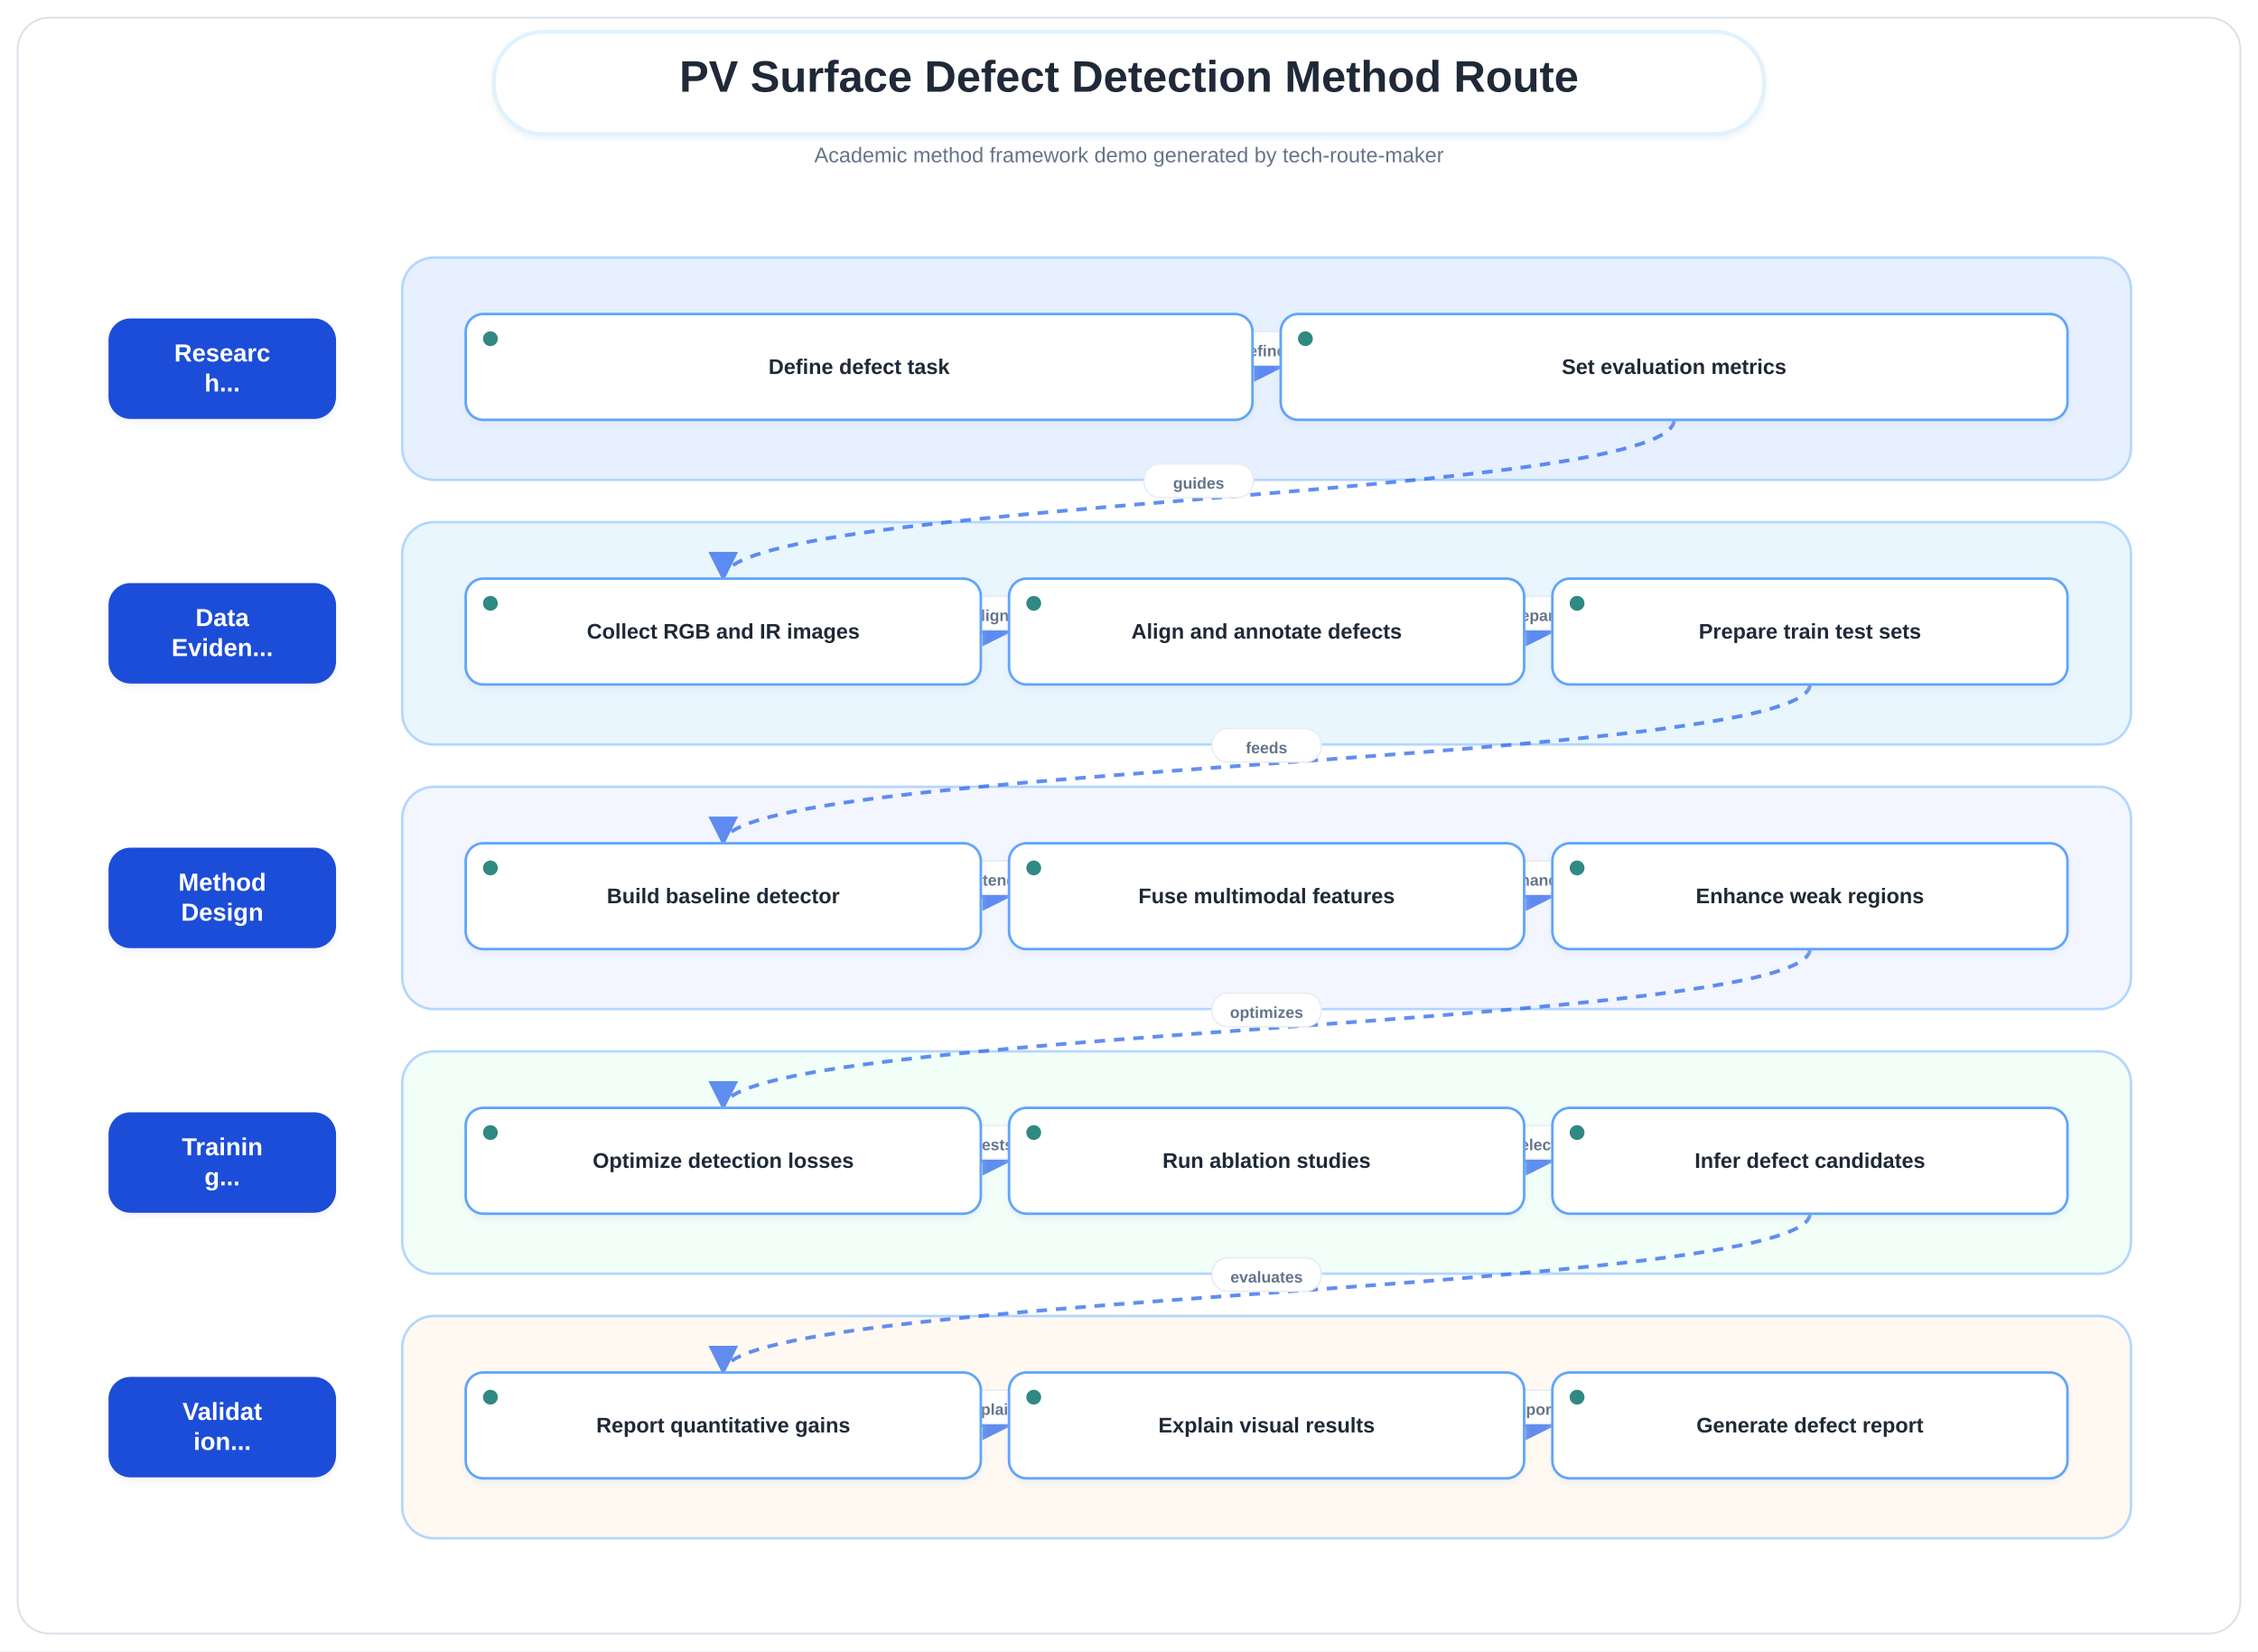
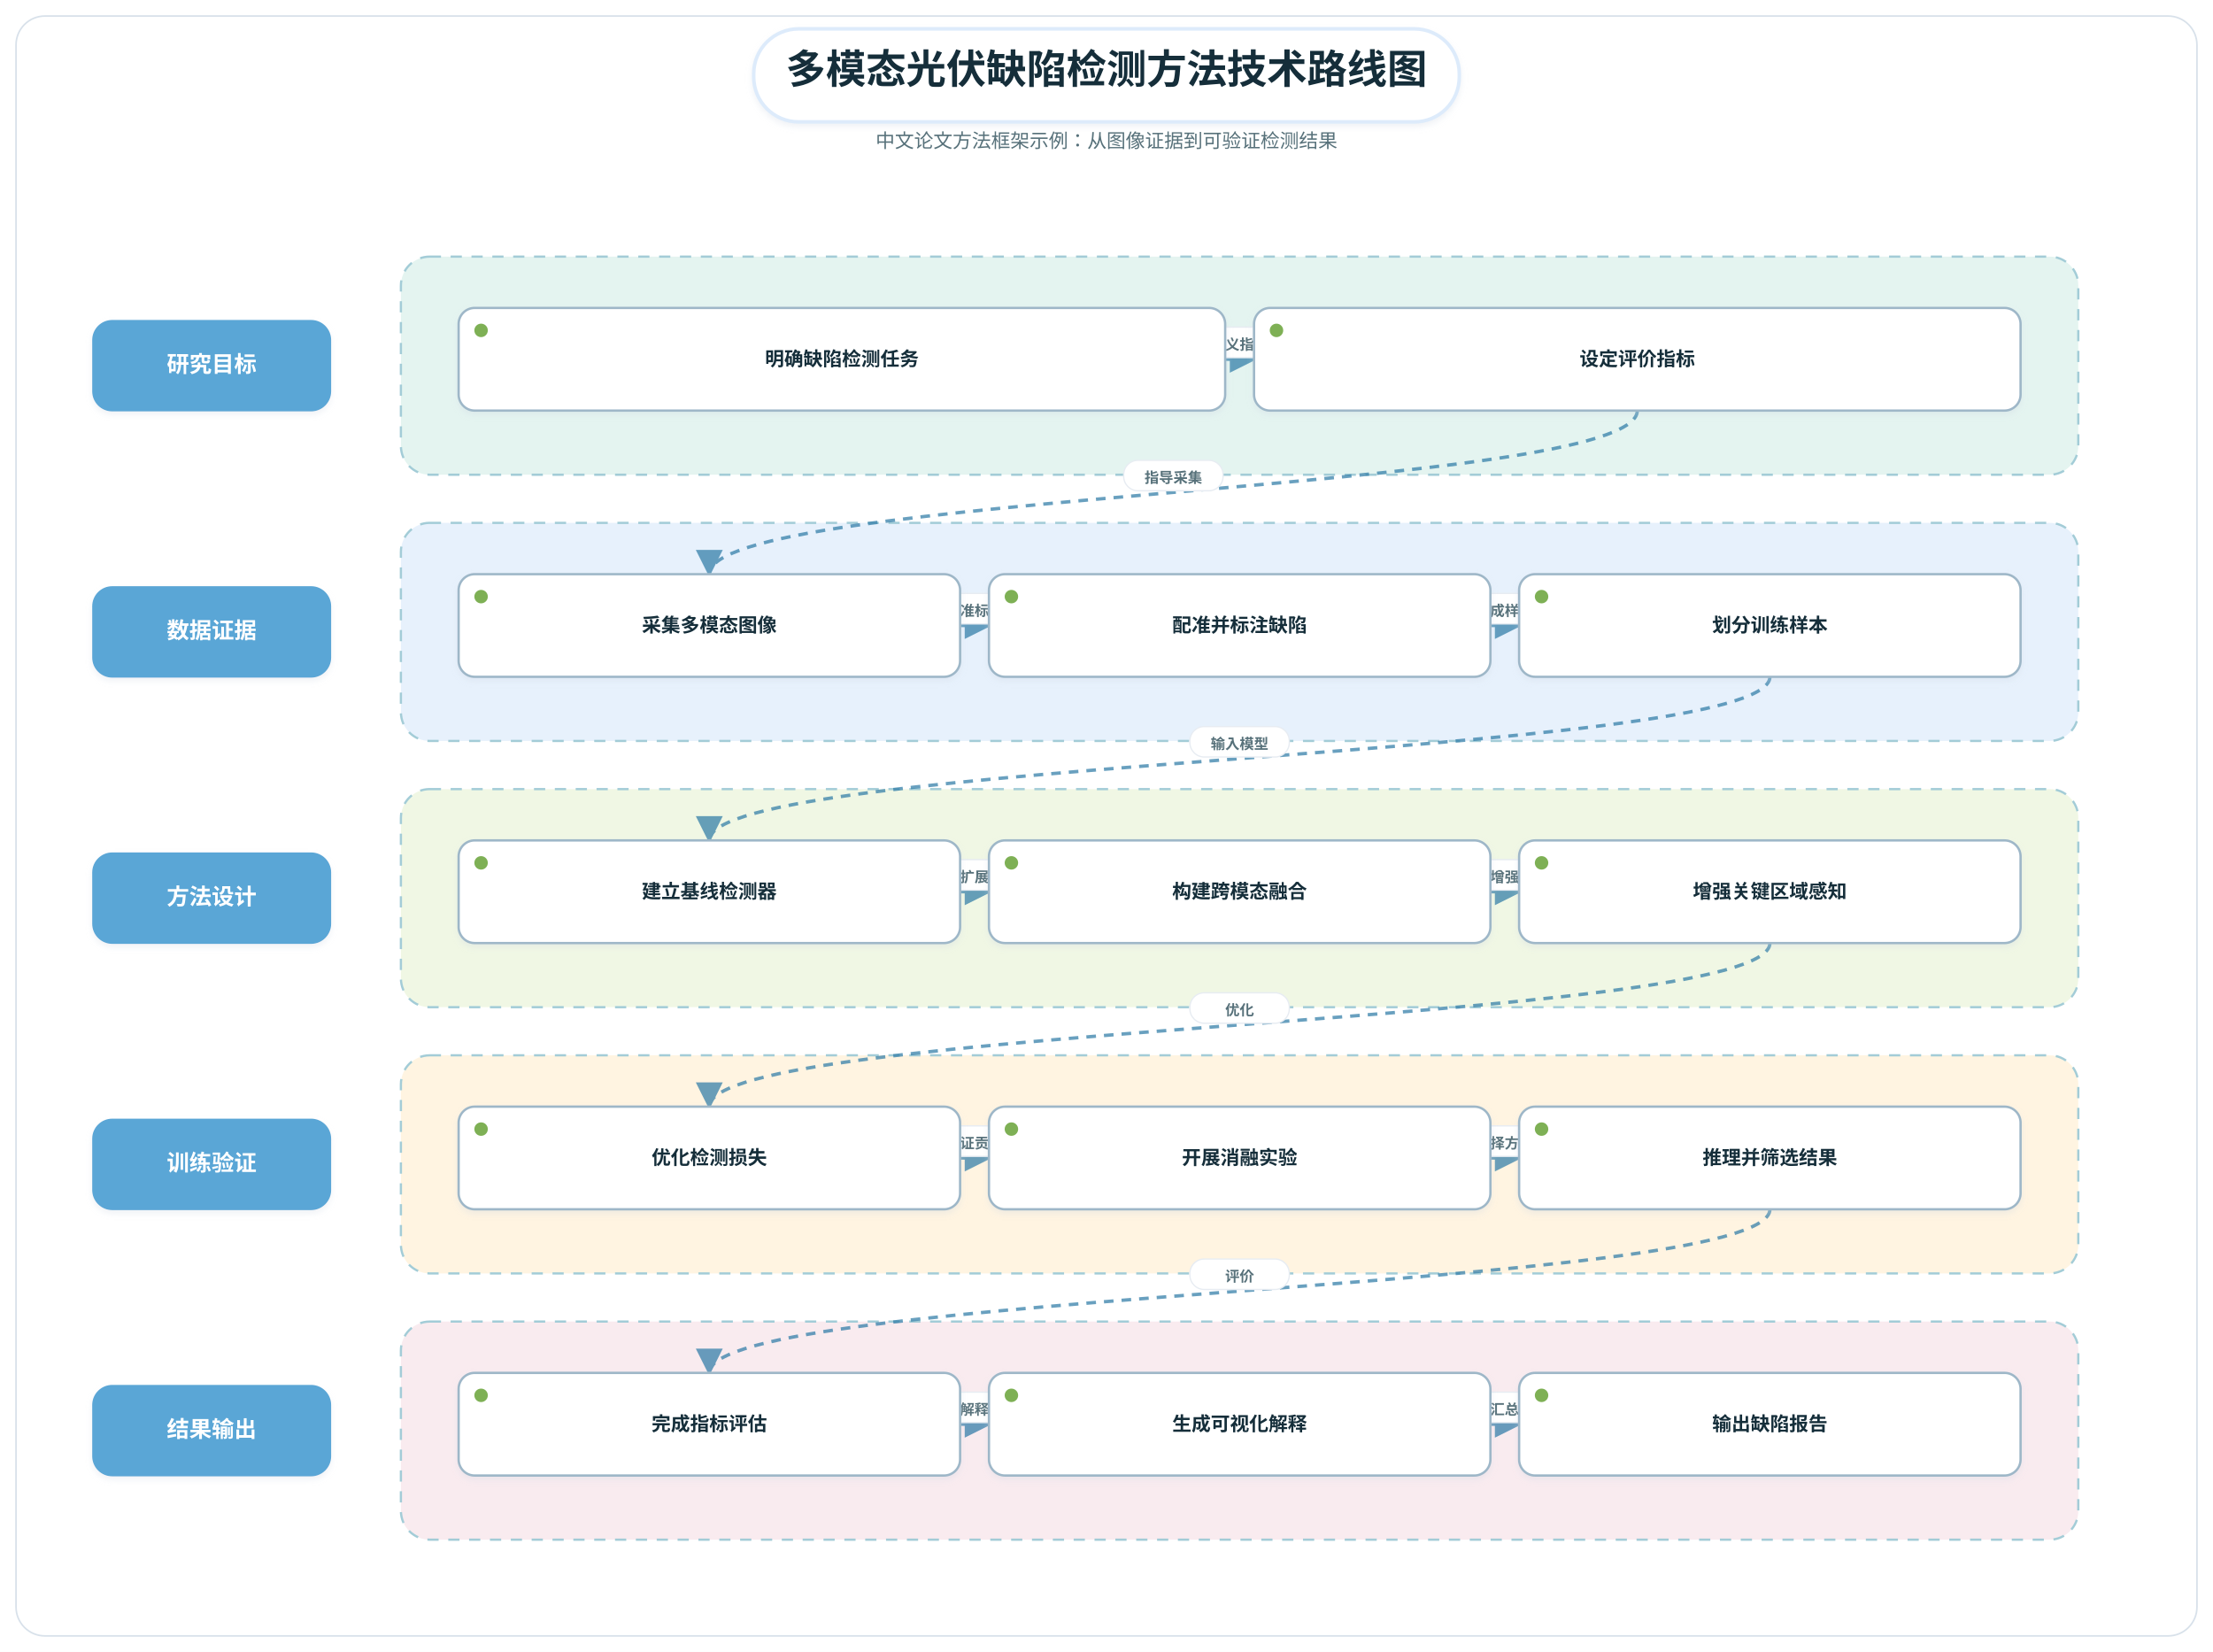
- <svg xmlns="http://www.w3.org/2000/svg" width="1280" height="936" viewBox="0 0 1280 936">
+ <svg xmlns="http://www.w3.org/2000/svg" width="1380" height="1030" viewBox="0 0 1380 1030">
  <defs>
    <marker id="arrow" viewBox="0 0 10 10" refX="9" refY="5" markerWidth="8" markerHeight="8" orient="auto-start-reverse">
-       <path d="M 0 0 L 10 5 L 0 10 z" fill="#2563EB" />
+       <path d="M 0 0 L 10 5 L 0 10 z" fill="#2F7CA6" />
    </marker>
    <filter id="softShadow" x="-20%" y="-20%" width="140%" height="140%">
      <feDropShadow dx="0" dy="2" stdDeviation="2" flood-color="#CBD5E1" flood-opacity="0.32" />
    </filter>
  </defs>
  <rect width="100%" height="100%" fill="#FFFFFF" />
-   <rect x="10.0" y="10.0" width="1260.0" height="916.0" rx="18" fill="none" stroke="#D8E1EA" stroke-width="1.0" />
-   <rect x="280.0" y="18.0" width="720.0" height="58.0" rx="28" fill="#FFFFFF" stroke="#E0F2FE" stroke-width="2.2" filter="url(#softShadow)" />
-   <text x="640.0" y="52.0" text-anchor="middle" font-size="25" font-family="Arial, Helvetica, sans-serif" font-weight="700" fill="#1F2937">PV Surface Defect Detection Method Route</text>
-   <text x="640.0" y="92.0" text-anchor="middle" font-size="12" font-family="Arial, Helvetica, sans-serif" font-weight="400" fill="#64748B">Academic method framework demo generated by tech-route-maker</text>
-   <rect x="228.0" y="146.0" width="980.0" height="126.0" rx="18" fill="#DBEAFE" stroke="#93C5FD" stroke-width="1.4" opacity="0.70" />
-   <rect x="62.0" y="181.0" width="128.0" height="56.0" rx="12" fill="#1D4ED8" stroke="#1D4ED8" stroke-width="1.0" filter="url(#softShadow)" />
-   <text x="126.0" y="204.9" text-anchor="middle" font-size="14" font-family="Arial, Helvetica, sans-serif" font-weight="700" fill="#FFFFFF">Researc</text>
-   <text x="126.0" y="221.9" text-anchor="middle" font-size="14" font-family="Arial, Helvetica, sans-serif" font-weight="700" fill="#FFFFFF">h...</text>
-   <rect x="228.0" y="296.0" width="980.0" height="126.0" rx="18" fill="#E0F2FE" stroke="#93C5FD" stroke-width="1.4" opacity="0.70" />
-   <rect x="62.0" y="331.0" width="128.0" height="56.0" rx="12" fill="#1D4ED8" stroke="#1D4ED8" stroke-width="1.0" filter="url(#softShadow)" />
-   <text x="126.0" y="354.9" text-anchor="middle" font-size="14" font-family="Arial, Helvetica, sans-serif" font-weight="700" fill="#FFFFFF">Data</text>
-   <text x="126.0" y="371.9" text-anchor="middle" font-size="14" font-family="Arial, Helvetica, sans-serif" font-weight="700" fill="#FFFFFF">Eviden...</text>
-   <rect x="228.0" y="446.0" width="980.0" height="126.0" rx="18" fill="#EEF2FF" stroke="#93C5FD" stroke-width="1.4" opacity="0.70" />
-   <rect x="62.0" y="481.0" width="128.0" height="56.0" rx="12" fill="#1D4ED8" stroke="#1D4ED8" stroke-width="1.0" filter="url(#softShadow)" />
-   <text x="126.0" y="504.9" text-anchor="middle" font-size="14" font-family="Arial, Helvetica, sans-serif" font-weight="700" fill="#FFFFFF">Method</text>
-   <text x="126.0" y="521.9" text-anchor="middle" font-size="14" font-family="Arial, Helvetica, sans-serif" font-weight="700" fill="#FFFFFF">Design</text>
-   <rect x="228.0" y="596.0" width="980.0" height="126.0" rx="18" fill="#ECFDF5" stroke="#93C5FD" stroke-width="1.4" opacity="0.70" />
-   <rect x="62.0" y="631.0" width="128.0" height="56.0" rx="12" fill="#1D4ED8" stroke="#1D4ED8" stroke-width="1.0" filter="url(#softShadow)" />
-   <text x="126.0" y="654.9" text-anchor="middle" font-size="14" font-family="Arial, Helvetica, sans-serif" font-weight="700" fill="#FFFFFF">Trainin</text>
-   <text x="126.0" y="671.9" text-anchor="middle" font-size="14" font-family="Arial, Helvetica, sans-serif" font-weight="700" fill="#FFFFFF">g...</text>
-   <rect x="228.0" y="746.0" width="980.0" height="126.0" rx="18" fill="#FFF7ED" stroke="#93C5FD" stroke-width="1.4" opacity="0.70" />
-   <rect x="62.0" y="781.0" width="128.0" height="56.0" rx="12" fill="#1D4ED8" stroke="#1D4ED8" stroke-width="1.0" filter="url(#softShadow)" />
-   <text x="126.0" y="804.9" text-anchor="middle" font-size="14" font-family="Arial, Helvetica, sans-serif" font-weight="700" fill="#FFFFFF">Validat</text>
-   <text x="126.0" y="821.9" text-anchor="middle" font-size="14" font-family="Arial, Helvetica, sans-serif" font-weight="700" fill="#FFFFFF">ion...</text>
-   <path d="M 710.0 208.0 C 718.0 208.0, 718.0 208.0, 726.0 208.0" fill="none" stroke="#2563EB" stroke-width="2.1" marker-end="url(#arrow)" opacity="0.72" />
-   <rect x="687.0" y="188.0" width="62.0" height="19.0" rx="9" fill="#FFFFFF" stroke="#E7ECF2" stroke-width="0.8" />
-   <text x="718.0" y="202.0" text-anchor="middle" font-size="9" font-family="Arial, Helvetica, sans-serif" font-weight="600" fill="#64748B">defines</text>
-   <path d="M 949.0 238.0 C 949.0 283.0, 410.0 283.0, 410.0 328.0" fill="none" stroke="#2563EB" stroke-width="2.1" marker-end="url(#arrow)" opacity="0.72" stroke-dasharray="6 5" />
-   <rect x="648.5" y="263.0" width="62.0" height="19.0" rx="9" fill="#FFFFFF" stroke="#E7ECF2" stroke-width="0.8" />
-   <text x="679.5" y="277.0" text-anchor="middle" font-size="9" font-family="Arial, Helvetica, sans-serif" font-weight="600" fill="#64748B">guides</text>
-   <path d="M 556.0 358.0 C 564.0 358.0, 564.0 358.0, 572.0 358.0" fill="none" stroke="#2563EB" stroke-width="2.1" marker-end="url(#arrow)" opacity="0.72" />
-   <rect x="533.0" y="338.0" width="62.0" height="19.0" rx="9" fill="#FFFFFF" stroke="#E7ECF2" stroke-width="0.8" />
-   <text x="564.0" y="352.0" text-anchor="middle" font-size="9" font-family="Arial, Helvetica, sans-serif" font-weight="600" fill="#64748B">aligns</text>
-   <path d="M 864.0 358.0 C 872.0 358.0, 872.0 358.0, 880.0 358.0" fill="none" stroke="#2563EB" stroke-width="2.1" marker-end="url(#arrow)" opacity="0.72" />
-   <rect x="841.0" y="338.0" width="62.0" height="19.0" rx="9" fill="#FFFFFF" stroke="#E7ECF2" stroke-width="0.8" />
-   <text x="872.0" y="352.0" text-anchor="middle" font-size="9" font-family="Arial, Helvetica, sans-serif" font-weight="600" fill="#64748B">prepares</text>
-   <path d="M 1026.0 388.0 C 1026.0 433.0, 410.0 433.0, 410.0 478.0" fill="none" stroke="#2563EB" stroke-width="2.1" marker-end="url(#arrow)" opacity="0.72" stroke-dasharray="6 5" />
-   <rect x="687.0" y="413.0" width="62.0" height="19.0" rx="9" fill="#FFFFFF" stroke="#E7ECF2" stroke-width="0.8" />
-   <text x="718.0" y="427.0" text-anchor="middle" font-size="9" font-family="Arial, Helvetica, sans-serif" font-weight="600" fill="#64748B">feeds</text>
-   <path d="M 556.0 508.0 C 564.0 508.0, 564.0 508.0, 572.0 508.0" fill="none" stroke="#2563EB" stroke-width="2.1" marker-end="url(#arrow)" opacity="0.72" />
-   <rect x="533.0" y="488.0" width="62.0" height="19.0" rx="9" fill="#FFFFFF" stroke="#E7ECF2" stroke-width="0.8" />
-   <text x="564.0" y="502.0" text-anchor="middle" font-size="9" font-family="Arial, Helvetica, sans-serif" font-weight="600" fill="#64748B">extends</text>
-   <path d="M 864.0 508.0 C 872.0 508.0, 872.0 508.0, 880.0 508.0" fill="none" stroke="#2563EB" stroke-width="2.1" marker-end="url(#arrow)" opacity="0.72" />
-   <rect x="841.0" y="488.0" width="62.0" height="19.0" rx="9" fill="#FFFFFF" stroke="#E7ECF2" stroke-width="0.8" />
-   <text x="872.0" y="502.0" text-anchor="middle" font-size="9" font-family="Arial, Helvetica, sans-serif" font-weight="600" fill="#64748B">enhances</text>
-   <path d="M 1026.0 538.0 C 1026.0 583.0, 410.0 583.0, 410.0 628.0" fill="none" stroke="#2563EB" stroke-width="2.1" marker-end="url(#arrow)" opacity="0.72" stroke-dasharray="6 5" />
-   <rect x="687.0" y="563.0" width="62.0" height="19.0" rx="9" fill="#FFFFFF" stroke="#E7ECF2" stroke-width="0.8" />
-   <text x="718.0" y="577.0" text-anchor="middle" font-size="9" font-family="Arial, Helvetica, sans-serif" font-weight="600" fill="#64748B">optimizes</text>
-   <path d="M 556.0 658.0 C 564.0 658.0, 564.0 658.0, 572.0 658.0" fill="none" stroke="#2563EB" stroke-width="2.1" marker-end="url(#arrow)" opacity="0.72" />
-   <rect x="533.0" y="638.0" width="62.0" height="19.0" rx="9" fill="#FFFFFF" stroke="#E7ECF2" stroke-width="0.8" />
-   <text x="564.0" y="652.0" text-anchor="middle" font-size="9" font-family="Arial, Helvetica, sans-serif" font-weight="600" fill="#64748B">tests</text>
-   <path d="M 864.0 658.0 C 872.0 658.0, 872.0 658.0, 880.0 658.0" fill="none" stroke="#2563EB" stroke-width="2.1" marker-end="url(#arrow)" opacity="0.72" />
-   <rect x="841.0" y="638.0" width="62.0" height="19.0" rx="9" fill="#FFFFFF" stroke="#E7ECF2" stroke-width="0.8" />
-   <text x="872.0" y="652.0" text-anchor="middle" font-size="9" font-family="Arial, Helvetica, sans-serif" font-weight="600" fill="#64748B">selects</text>
-   <path d="M 1026.0 688.0 C 1026.0 733.0, 410.0 733.0, 410.0 778.0" fill="none" stroke="#2563EB" stroke-width="2.1" marker-end="url(#arrow)" opacity="0.72" stroke-dasharray="6 5" />
-   <rect x="687.0" y="713.0" width="62.0" height="19.0" rx="9" fill="#FFFFFF" stroke="#E7ECF2" stroke-width="0.8" />
-   <text x="718.0" y="727.0" text-anchor="middle" font-size="9" font-family="Arial, Helvetica, sans-serif" font-weight="600" fill="#64748B">evaluates</text>
-   <path d="M 556.0 808.0 C 564.0 808.0, 564.0 808.0, 572.0 808.0" fill="none" stroke="#2563EB" stroke-width="2.1" marker-end="url(#arrow)" opacity="0.72" />
-   <rect x="533.0" y="788.0" width="62.0" height="19.0" rx="9" fill="#FFFFFF" stroke="#E7ECF2" stroke-width="0.8" />
-   <text x="564.0" y="802.0" text-anchor="middle" font-size="9" font-family="Arial, Helvetica, sans-serif" font-weight="600" fill="#64748B">explains</text>
-   <path d="M 864.0 808.0 C 872.0 808.0, 872.0 808.0, 880.0 808.0" fill="none" stroke="#2563EB" stroke-width="2.1" marker-end="url(#arrow)" opacity="0.72" />
-   <rect x="841.0" y="788.0" width="62.0" height="19.0" rx="9" fill="#FFFFFF" stroke="#E7ECF2" stroke-width="0.8" />
-   <text x="872.0" y="802.0" text-anchor="middle" font-size="9" font-family="Arial, Helvetica, sans-serif" font-weight="600" fill="#64748B">reports</text>
+   <rect x="10.0" y="10.0" width="1360.0" height="1010.0" rx="18" fill="none" stroke="#D8E1EA" stroke-width="1.0" />
+   <rect x="470.0" y="18.0" width="440.0" height="58.0" rx="28" fill="#FFFFFF" stroke="#DDEBFB" stroke-width="2.2" filter="url(#softShadow)" />
+   <text x="690.0" y="52.0" text-anchor="middle" font-size="25" font-family="Arial, Helvetica, sans-serif" font-weight="700" fill="#152E3A">多模态光伏缺陷检测方法技术路线图</text>
+   <text x="690.0" y="92.0" text-anchor="middle" font-size="12" font-family="Arial, Helvetica, sans-serif" font-weight="400" fill="#57717A">中文论文方法框架示例：从图像证据到可验证检测结果</text>
+   <rect x="250.0" y="160.0" width="1046.0" height="136.0" rx="18" fill="#D8F0EA" stroke="#7CB7C6" stroke-width="1.4" stroke-dasharray="7 6" opacity="0.70" />
+   <rect x="58.0" y="200.0" width="148.0" height="56.0" rx="12" fill="#5AA6D6" stroke="#5AA6D6" stroke-width="1.0" filter="url(#softShadow)" />
+   <text x="132.0" y="232.0" text-anchor="middle" font-size="14" font-family="Arial, Helvetica, sans-serif" font-weight="700" fill="#FFFFFF">研究目标</text>
+   <rect x="250.0" y="326.0" width="1046.0" height="136.0" rx="18" fill="#DDEBFB" stroke="#7CB7C6" stroke-width="1.4" stroke-dasharray="7 6" opacity="0.70" />
+   <rect x="58.0" y="366.0" width="148.0" height="56.0" rx="12" fill="#5AA6D6" stroke="#5AA6D6" stroke-width="1.0" filter="url(#softShadow)" />
+   <text x="132.0" y="398.0" text-anchor="middle" font-size="14" font-family="Arial, Helvetica, sans-serif" font-weight="700" fill="#FFFFFF">数据证据</text>
+   <rect x="250.0" y="492.0" width="1046.0" height="136.0" rx="18" fill="#EAF4D9" stroke="#7CB7C6" stroke-width="1.4" stroke-dasharray="7 6" opacity="0.70" />
+   <rect x="58.0" y="532.0" width="148.0" height="56.0" rx="12" fill="#5AA6D6" stroke="#5AA6D6" stroke-width="1.0" filter="url(#softShadow)" />
+   <text x="132.0" y="564.0" text-anchor="middle" font-size="14" font-family="Arial, Helvetica, sans-serif" font-weight="700" fill="#FFFFFF">方法设计</text>
+   <rect x="250.0" y="658.0" width="1046.0" height="136.0" rx="18" fill="#FFF0D4" stroke="#7CB7C6" stroke-width="1.4" stroke-dasharray="7 6" opacity="0.70" />
+   <rect x="58.0" y="698.0" width="148.0" height="56.0" rx="12" fill="#5AA6D6" stroke="#5AA6D6" stroke-width="1.0" filter="url(#softShadow)" />
+   <text x="132.0" y="730.0" text-anchor="middle" font-size="14" font-family="Arial, Helvetica, sans-serif" font-weight="700" fill="#FFFFFF">训练验证</text>
+   <rect x="250.0" y="824.0" width="1046.0" height="136.0" rx="18" fill="#F6E2E8" stroke="#7CB7C6" stroke-width="1.4" stroke-dasharray="7 6" opacity="0.70" />
+   <rect x="58.0" y="864.0" width="148.0" height="56.0" rx="12" fill="#5AA6D6" stroke="#5AA6D6" stroke-width="1.0" filter="url(#softShadow)" />
+   <text x="132.0" y="896.0" text-anchor="middle" font-size="14" font-family="Arial, Helvetica, sans-serif" font-weight="700" fill="#FFFFFF">结果输出</text>
+   <path d="M 764.0 224.0 C 773.0 224.0, 773.0 224.0, 782.0 224.0" fill="none" stroke="#2F7CA6" stroke-width="2.1" marker-end="url(#arrow)" opacity="0.72" />
+   <rect x="742.0" y="204.0" width="62.0" height="19.0" rx="9" fill="#FFFFFF" stroke="#E7ECF2" stroke-width="0.8" />
+   <text x="773.0" y="218.0" text-anchor="middle" font-size="9" font-family="Arial, Helvetica, sans-serif" font-weight="600" fill="#57717A">定义指标</text>
+   <path d="M 1021.0 256.0 C 1021.0 307.0, 442.3 307.0, 442.3 358.0" fill="none" stroke="#2F7CA6" stroke-width="2.1" marker-end="url(#arrow)" opacity="0.72" stroke-dasharray="6 5" />
+   <rect x="700.7" y="287.0" width="62.0" height="19.0" rx="9" fill="#FFFFFF" stroke="#E7ECF2" stroke-width="0.8" />
+   <text x="731.7" y="301.0" text-anchor="middle" font-size="9" font-family="Arial, Helvetica, sans-serif" font-weight="600" fill="#57717A">指导采集</text>
+   <path d="M 598.7 390.0 C 607.7 390.0, 607.7 390.0, 616.7 390.0" fill="none" stroke="#2F7CA6" stroke-width="2.1" marker-end="url(#arrow)" opacity="0.72" />
+   <rect x="576.7" y="370.0" width="62.0" height="19.0" rx="9" fill="#FFFFFF" stroke="#E7ECF2" stroke-width="0.8" />
+   <text x="607.7" y="384.0" text-anchor="middle" font-size="9" font-family="Arial, Helvetica, sans-serif" font-weight="600" fill="#57717A">配准标注</text>
+   <path d="M 929.3 390.0 C 938.3 390.0, 938.3 390.0, 947.3 390.0" fill="none" stroke="#2F7CA6" stroke-width="2.1" marker-end="url(#arrow)" opacity="0.72" />
+   <rect x="907.3" y="370.0" width="62.0" height="19.0" rx="9" fill="#FFFFFF" stroke="#E7ECF2" stroke-width="0.8" />
+   <text x="938.3" y="384.0" text-anchor="middle" font-size="9" font-family="Arial, Helvetica, sans-serif" font-weight="600" fill="#57717A">形成样本</text>
+   <path d="M 1103.7 422.0 C 1103.7 473.0, 442.3 473.0, 442.3 524.0" fill="none" stroke="#2F7CA6" stroke-width="2.1" marker-end="url(#arrow)" opacity="0.72" stroke-dasharray="6 5" />
+   <rect x="742.0" y="453.0" width="62.0" height="19.0" rx="9" fill="#FFFFFF" stroke="#E7ECF2" stroke-width="0.8" />
+   <text x="773.0" y="467.0" text-anchor="middle" font-size="9" font-family="Arial, Helvetica, sans-serif" font-weight="600" fill="#57717A">输入模型</text>
+   <path d="M 598.7 556.0 C 607.7 556.0, 607.7 556.0, 616.7 556.0" fill="none" stroke="#2F7CA6" stroke-width="2.1" marker-end="url(#arrow)" opacity="0.72" />
+   <rect x="576.7" y="536.0" width="62.0" height="19.0" rx="9" fill="#FFFFFF" stroke="#E7ECF2" stroke-width="0.8" />
+   <text x="607.7" y="550.0" text-anchor="middle" font-size="9" font-family="Arial, Helvetica, sans-serif" font-weight="600" fill="#57717A">扩展</text>
+   <path d="M 929.3 556.0 C 938.3 556.0, 938.3 556.0, 947.3 556.0" fill="none" stroke="#2F7CA6" stroke-width="2.1" marker-end="url(#arrow)" opacity="0.72" />
+   <rect x="907.3" y="536.0" width="62.0" height="19.0" rx="9" fill="#FFFFFF" stroke="#E7ECF2" stroke-width="0.8" />
+   <text x="938.3" y="550.0" text-anchor="middle" font-size="9" font-family="Arial, Helvetica, sans-serif" font-weight="600" fill="#57717A">增强</text>
+   <path d="M 1103.7 588.0 C 1103.7 639.0, 442.3 639.0, 442.3 690.0" fill="none" stroke="#2F7CA6" stroke-width="2.1" marker-end="url(#arrow)" opacity="0.72" stroke-dasharray="6 5" />
+   <rect x="742.0" y="619.0" width="62.0" height="19.0" rx="9" fill="#FFFFFF" stroke="#E7ECF2" stroke-width="0.8" />
+   <text x="773.0" y="633.0" text-anchor="middle" font-size="9" font-family="Arial, Helvetica, sans-serif" font-weight="600" fill="#57717A">优化</text>
+   <path d="M 598.7 722.0 C 607.7 722.0, 607.7 722.0, 616.7 722.0" fill="none" stroke="#2F7CA6" stroke-width="2.1" marker-end="url(#arrow)" opacity="0.72" />
+   <rect x="576.7" y="702.0" width="62.0" height="19.0" rx="9" fill="#FFFFFF" stroke="#E7ECF2" stroke-width="0.8" />
+   <text x="607.7" y="716.0" text-anchor="middle" font-size="9" font-family="Arial, Helvetica, sans-serif" font-weight="600" fill="#57717A">验证贡献</text>
+   <path d="M 929.3 722.0 C 938.3 722.0, 938.3 722.0, 947.3 722.0" fill="none" stroke="#2F7CA6" stroke-width="2.1" marker-end="url(#arrow)" opacity="0.72" />
+   <rect x="907.3" y="702.0" width="62.0" height="19.0" rx="9" fill="#FFFFFF" stroke="#E7ECF2" stroke-width="0.8" />
+   <text x="938.3" y="716.0" text-anchor="middle" font-size="9" font-family="Arial, Helvetica, sans-serif" font-weight="600" fill="#57717A">选择方案</text>
+   <path d="M 1103.7 754.0 C 1103.7 805.0, 442.3 805.0, 442.3 856.0" fill="none" stroke="#2F7CA6" stroke-width="2.1" marker-end="url(#arrow)" opacity="0.72" stroke-dasharray="6 5" />
+   <rect x="742.0" y="785.0" width="62.0" height="19.0" rx="9" fill="#FFFFFF" stroke="#E7ECF2" stroke-width="0.8" />
+   <text x="773.0" y="799.0" text-anchor="middle" font-size="9" font-family="Arial, Helvetica, sans-serif" font-weight="600" fill="#57717A">评价</text>
+   <path d="M 598.7 888.0 C 607.7 888.0, 607.7 888.0, 616.7 888.0" fill="none" stroke="#2F7CA6" stroke-width="2.1" marker-end="url(#arrow)" opacity="0.72" />
+   <rect x="576.7" y="868.0" width="62.0" height="19.0" rx="9" fill="#FFFFFF" stroke="#E7ECF2" stroke-width="0.8" />
+   <text x="607.7" y="882.0" text-anchor="middle" font-size="9" font-family="Arial, Helvetica, sans-serif" font-weight="600" fill="#57717A">解释</text>
+   <path d="M 929.3 888.0 C 938.3 888.0, 938.3 888.0, 947.3 888.0" fill="none" stroke="#2F7CA6" stroke-width="2.1" marker-end="url(#arrow)" opacity="0.72" />
+   <rect x="907.3" y="868.0" width="62.0" height="19.0" rx="9" fill="#FFFFFF" stroke="#E7ECF2" stroke-width="0.8" />
+   <text x="938.3" y="882.0" text-anchor="middle" font-size="9" font-family="Arial, Helvetica, sans-serif" font-weight="600" fill="#57717A">汇总</text>
  <g class="node" data-node="goal_task" style="cursor:pointer">
-     <rect x="264.0" y="178.0" width="446.0" height="60.0" rx="10" fill="#FFFFFF" stroke="#60A5FA" stroke-width="1.45" filter="url(#softShadow)" />
-     <circle cx="278.0" cy="192.0" r="4.2" fill="#0F766E" opacity="0.86" />
-     <text x="487.0" y="212.0" text-anchor="middle" font-size="12" font-family="Arial, Helvetica, sans-serif" font-weight="600" fill="#1F2937">Define defect task</text>
+     <rect x="286.0" y="192.0" width="478.0" height="64.0" rx="10" fill="#FFFFFF" stroke="#9EB7C8" stroke-width="1.45" filter="url(#softShadow)" />
+     <circle cx="300.0" cy="206.0" r="4.2" fill="#6AA43A" opacity="0.86" />
+     <text x="525.0" y="228.0" text-anchor="middle" font-size="12" font-family="Arial, Helvetica, sans-serif" font-weight="600" fill="#152E3A">明确缺陷检测任务</text>
  </g>
  <g class="node" data-node="goal_metric" style="cursor:pointer">
-     <rect x="726.0" y="178.0" width="446.0" height="60.0" rx="10" fill="#FFFFFF" stroke="#60A5FA" stroke-width="1.45" filter="url(#softShadow)" />
-     <circle cx="740.0" cy="192.0" r="4.2" fill="#0F766E" opacity="0.86" />
-     <text x="949.0" y="212.0" text-anchor="middle" font-size="12" font-family="Arial, Helvetica, sans-serif" font-weight="600" fill="#1F2937">Set evaluation metrics</text>
+     <rect x="782.0" y="192.0" width="478.0" height="64.0" rx="10" fill="#FFFFFF" stroke="#9EB7C8" stroke-width="1.45" filter="url(#softShadow)" />
+     <circle cx="796.0" cy="206.0" r="4.2" fill="#6AA43A" opacity="0.86" />
+     <text x="1021.0" y="228.0" text-anchor="middle" font-size="12" font-family="Arial, Helvetica, sans-serif" font-weight="600" fill="#152E3A">设定评价指标</text>
  </g>
  <g class="node" data-node="data_collect" style="cursor:pointer">
-     <rect x="264.0" y="328.0" width="292.0" height="60.0" rx="10" fill="#FFFFFF" stroke="#60A5FA" stroke-width="1.45" filter="url(#softShadow)" />
-     <circle cx="278.0" cy="342.0" r="4.2" fill="#0F766E" opacity="0.86" />
-     <text x="410.0" y="362.0" text-anchor="middle" font-size="12" font-family="Arial, Helvetica, sans-serif" font-weight="600" fill="#1F2937">Collect RGB and IR images</text>
+     <rect x="286.0" y="358.0" width="312.7" height="64.0" rx="10" fill="#FFFFFF" stroke="#9EB7C8" stroke-width="1.45" filter="url(#softShadow)" />
+     <circle cx="300.0" cy="372.0" r="4.2" fill="#6AA43A" opacity="0.86" />
+     <text x="442.3" y="394.0" text-anchor="middle" font-size="12" font-family="Arial, Helvetica, sans-serif" font-weight="600" fill="#152E3A">采集多模态图像</text>
  </g>
  <g class="node" data-node="data_align" style="cursor:pointer">
-     <rect x="572.0" y="328.0" width="292.0" height="60.0" rx="10" fill="#FFFFFF" stroke="#60A5FA" stroke-width="1.45" filter="url(#softShadow)" />
-     <circle cx="586.0" cy="342.0" r="4.2" fill="#0F766E" opacity="0.86" />
-     <text x="718.0" y="362.0" text-anchor="middle" font-size="12" font-family="Arial, Helvetica, sans-serif" font-weight="600" fill="#1F2937">Align and annotate defects</text>
+     <rect x="616.7" y="358.0" width="312.7" height="64.0" rx="10" fill="#FFFFFF" stroke="#9EB7C8" stroke-width="1.45" filter="url(#softShadow)" />
+     <circle cx="630.7" cy="372.0" r="4.2" fill="#6AA43A" opacity="0.86" />
+     <text x="773.0" y="394.0" text-anchor="middle" font-size="12" font-family="Arial, Helvetica, sans-serif" font-weight="600" fill="#152E3A">配准并标注缺陷</text>
  </g>
  <g class="node" data-node="data_split" style="cursor:pointer">
-     <rect x="880.0" y="328.0" width="292.0" height="60.0" rx="10" fill="#FFFFFF" stroke="#60A5FA" stroke-width="1.45" filter="url(#softShadow)" />
-     <circle cx="894.0" cy="342.0" r="4.2" fill="#0F766E" opacity="0.86" />
-     <text x="1026.0" y="362.0" text-anchor="middle" font-size="12" font-family="Arial, Helvetica, sans-serif" font-weight="600" fill="#1F2937">Prepare train test sets</text>
+     <rect x="947.3" y="358.0" width="312.7" height="64.0" rx="10" fill="#FFFFFF" stroke="#9EB7C8" stroke-width="1.45" filter="url(#softShadow)" />
+     <circle cx="961.3" cy="372.0" r="4.2" fill="#6AA43A" opacity="0.86" />
+     <text x="1103.7" y="394.0" text-anchor="middle" font-size="12" font-family="Arial, Helvetica, sans-serif" font-weight="600" fill="#152E3A">划分训练样本</text>
  </g>
  <g class="node" data-node="method_baseline" style="cursor:pointer">
-     <rect x="264.0" y="478.0" width="292.0" height="60.0" rx="10" fill="#FFFFFF" stroke="#60A5FA" stroke-width="1.45" filter="url(#softShadow)" />
-     <circle cx="278.0" cy="492.0" r="4.2" fill="#0F766E" opacity="0.86" />
-     <text x="410.0" y="512.0" text-anchor="middle" font-size="12" font-family="Arial, Helvetica, sans-serif" font-weight="600" fill="#1F2937">Build baseline detector</text>
+     <rect x="286.0" y="524.0" width="312.7" height="64.0" rx="10" fill="#FFFFFF" stroke="#9EB7C8" stroke-width="1.45" filter="url(#softShadow)" />
+     <circle cx="300.0" cy="538.0" r="4.2" fill="#6AA43A" opacity="0.86" />
+     <text x="442.3" y="560.0" text-anchor="middle" font-size="12" font-family="Arial, Helvetica, sans-serif" font-weight="600" fill="#152E3A">建立基线检测器</text>
  </g>
  <g class="node" data-node="method_fusion" style="cursor:pointer">
-     <rect x="572.0" y="478.0" width="292.0" height="60.0" rx="10" fill="#FFFFFF" stroke="#60A5FA" stroke-width="1.45" filter="url(#softShadow)" />
-     <circle cx="586.0" cy="492.0" r="4.2" fill="#0F766E" opacity="0.86" />
-     <text x="718.0" y="512.0" text-anchor="middle" font-size="12" font-family="Arial, Helvetica, sans-serif" font-weight="600" fill="#1F2937">Fuse multimodal features</text>
+     <rect x="616.7" y="524.0" width="312.7" height="64.0" rx="10" fill="#FFFFFF" stroke="#9EB7C8" stroke-width="1.45" filter="url(#softShadow)" />
+     <circle cx="630.7" cy="538.0" r="4.2" fill="#6AA43A" opacity="0.86" />
+     <text x="773.0" y="560.0" text-anchor="middle" font-size="12" font-family="Arial, Helvetica, sans-serif" font-weight="600" fill="#152E3A">构建跨模态融合</text>
  </g>
  <g class="node" data-node="method_attention" style="cursor:pointer">
-     <rect x="880.0" y="478.0" width="292.0" height="60.0" rx="10" fill="#FFFFFF" stroke="#60A5FA" stroke-width="1.45" filter="url(#softShadow)" />
-     <circle cx="894.0" cy="492.0" r="4.2" fill="#0F766E" opacity="0.86" />
-     <text x="1026.0" y="512.0" text-anchor="middle" font-size="12" font-family="Arial, Helvetica, sans-serif" font-weight="600" fill="#1F2937">Enhance weak regions</text>
+     <rect x="947.3" y="524.0" width="312.7" height="64.0" rx="10" fill="#FFFFFF" stroke="#9EB7C8" stroke-width="1.45" filter="url(#softShadow)" />
+     <circle cx="961.3" cy="538.0" r="4.2" fill="#6AA43A" opacity="0.86" />
+     <text x="1103.7" y="560.0" text-anchor="middle" font-size="12" font-family="Arial, Helvetica, sans-serif" font-weight="600" fill="#152E3A">增强关键区域感知</text>
  </g>
  <g class="node" data-node="training_loss" style="cursor:pointer">
-     <rect x="264.0" y="628.0" width="292.0" height="60.0" rx="10" fill="#FFFFFF" stroke="#60A5FA" stroke-width="1.45" filter="url(#softShadow)" />
-     <circle cx="278.0" cy="642.0" r="4.2" fill="#0F766E" opacity="0.86" />
-     <text x="410.0" y="662.0" text-anchor="middle" font-size="12" font-family="Arial, Helvetica, sans-serif" font-weight="600" fill="#1F2937">Optimize detection losses</text>
+     <rect x="286.0" y="690.0" width="312.7" height="64.0" rx="10" fill="#FFFFFF" stroke="#9EB7C8" stroke-width="1.45" filter="url(#softShadow)" />
+     <circle cx="300.0" cy="704.0" r="4.2" fill="#6AA43A" opacity="0.86" />
+     <text x="442.3" y="726.0" text-anchor="middle" font-size="12" font-family="Arial, Helvetica, sans-serif" font-weight="600" fill="#152E3A">优化检测损失</text>
  </g>
  <g class="node" data-node="training_ablation" style="cursor:pointer">
-     <rect x="572.0" y="628.0" width="292.0" height="60.0" rx="10" fill="#FFFFFF" stroke="#60A5FA" stroke-width="1.45" filter="url(#softShadow)" />
-     <circle cx="586.0" cy="642.0" r="4.2" fill="#0F766E" opacity="0.86" />
-     <text x="718.0" y="662.0" text-anchor="middle" font-size="12" font-family="Arial, Helvetica, sans-serif" font-weight="600" fill="#1F2937">Run ablation studies</text>
+     <rect x="616.7" y="690.0" width="312.7" height="64.0" rx="10" fill="#FFFFFF" stroke="#9EB7C8" stroke-width="1.45" filter="url(#softShadow)" />
+     <circle cx="630.7" cy="704.0" r="4.2" fill="#6AA43A" opacity="0.86" />
+     <text x="773.0" y="726.0" text-anchor="middle" font-size="12" font-family="Arial, Helvetica, sans-serif" font-weight="600" fill="#152E3A">开展消融实验</text>
  </g>
  <g class="node" data-node="training_infer" style="cursor:pointer">
-     <rect x="880.0" y="628.0" width="292.0" height="60.0" rx="10" fill="#FFFFFF" stroke="#60A5FA" stroke-width="1.45" filter="url(#softShadow)" />
-     <circle cx="894.0" cy="642.0" r="4.2" fill="#0F766E" opacity="0.86" />
-     <text x="1026.0" y="662.0" text-anchor="middle" font-size="12" font-family="Arial, Helvetica, sans-serif" font-weight="600" fill="#1F2937">Infer defect candidates</text>
+     <rect x="947.3" y="690.0" width="312.7" height="64.0" rx="10" fill="#FFFFFF" stroke="#9EB7C8" stroke-width="1.45" filter="url(#softShadow)" />
+     <circle cx="961.3" cy="704.0" r="4.2" fill="#6AA43A" opacity="0.86" />
+     <text x="1103.7" y="726.0" text-anchor="middle" font-size="12" font-family="Arial, Helvetica, sans-serif" font-weight="600" fill="#152E3A">推理并筛选结果</text>
  </g>
  <g class="node" data-node="output_metrics" style="cursor:pointer">
-     <rect x="264.0" y="778.0" width="292.0" height="60.0" rx="10" fill="#FFFFFF" stroke="#60A5FA" stroke-width="1.45" filter="url(#softShadow)" />
-     <circle cx="278.0" cy="792.0" r="4.2" fill="#0F766E" opacity="0.86" />
-     <text x="410.0" y="812.0" text-anchor="middle" font-size="12" font-family="Arial, Helvetica, sans-serif" font-weight="600" fill="#1F2937">Report quantitative gains</text>
+     <rect x="286.0" y="856.0" width="312.7" height="64.0" rx="10" fill="#FFFFFF" stroke="#9EB7C8" stroke-width="1.45" filter="url(#softShadow)" />
+     <circle cx="300.0" cy="870.0" r="4.2" fill="#6AA43A" opacity="0.86" />
+     <text x="442.3" y="892.0" text-anchor="middle" font-size="12" font-family="Arial, Helvetica, sans-serif" font-weight="600" fill="#152E3A">完成指标评估</text>
  </g>
  <g class="node" data-node="output_visual" style="cursor:pointer">
-     <rect x="572.0" y="778.0" width="292.0" height="60.0" rx="10" fill="#FFFFFF" stroke="#60A5FA" stroke-width="1.45" filter="url(#softShadow)" />
-     <circle cx="586.0" cy="792.0" r="4.2" fill="#0F766E" opacity="0.86" />
-     <text x="718.0" y="812.0" text-anchor="middle" font-size="12" font-family="Arial, Helvetica, sans-serif" font-weight="600" fill="#1F2937">Explain visual results</text>
+     <rect x="616.7" y="856.0" width="312.7" height="64.0" rx="10" fill="#FFFFFF" stroke="#9EB7C8" stroke-width="1.45" filter="url(#softShadow)" />
+     <circle cx="630.7" cy="870.0" r="4.2" fill="#6AA43A" opacity="0.86" />
+     <text x="773.0" y="892.0" text-anchor="middle" font-size="12" font-family="Arial, Helvetica, sans-serif" font-weight="600" fill="#152E3A">生成可视化解释</text>
  </g>
  <g class="node" data-node="output_report" style="cursor:pointer">
-     <rect x="880.0" y="778.0" width="292.0" height="60.0" rx="10" fill="#FFFFFF" stroke="#60A5FA" stroke-width="1.45" filter="url(#softShadow)" />
-     <circle cx="894.0" cy="792.0" r="4.2" fill="#0F766E" opacity="0.86" />
-     <text x="1026.0" y="812.0" text-anchor="middle" font-size="12" font-family="Arial, Helvetica, sans-serif" font-weight="600" fill="#1F2937">Generate defect report</text>
+     <rect x="947.3" y="856.0" width="312.7" height="64.0" rx="10" fill="#FFFFFF" stroke="#9EB7C8" stroke-width="1.45" filter="url(#softShadow)" />
+     <circle cx="961.3" cy="870.0" r="4.2" fill="#6AA43A" opacity="0.86" />
+     <text x="1103.7" y="892.0" text-anchor="middle" font-size="12" font-family="Arial, Helvetica, sans-serif" font-weight="600" fill="#152E3A">输出缺陷报告</text>
  </g>
</svg>
